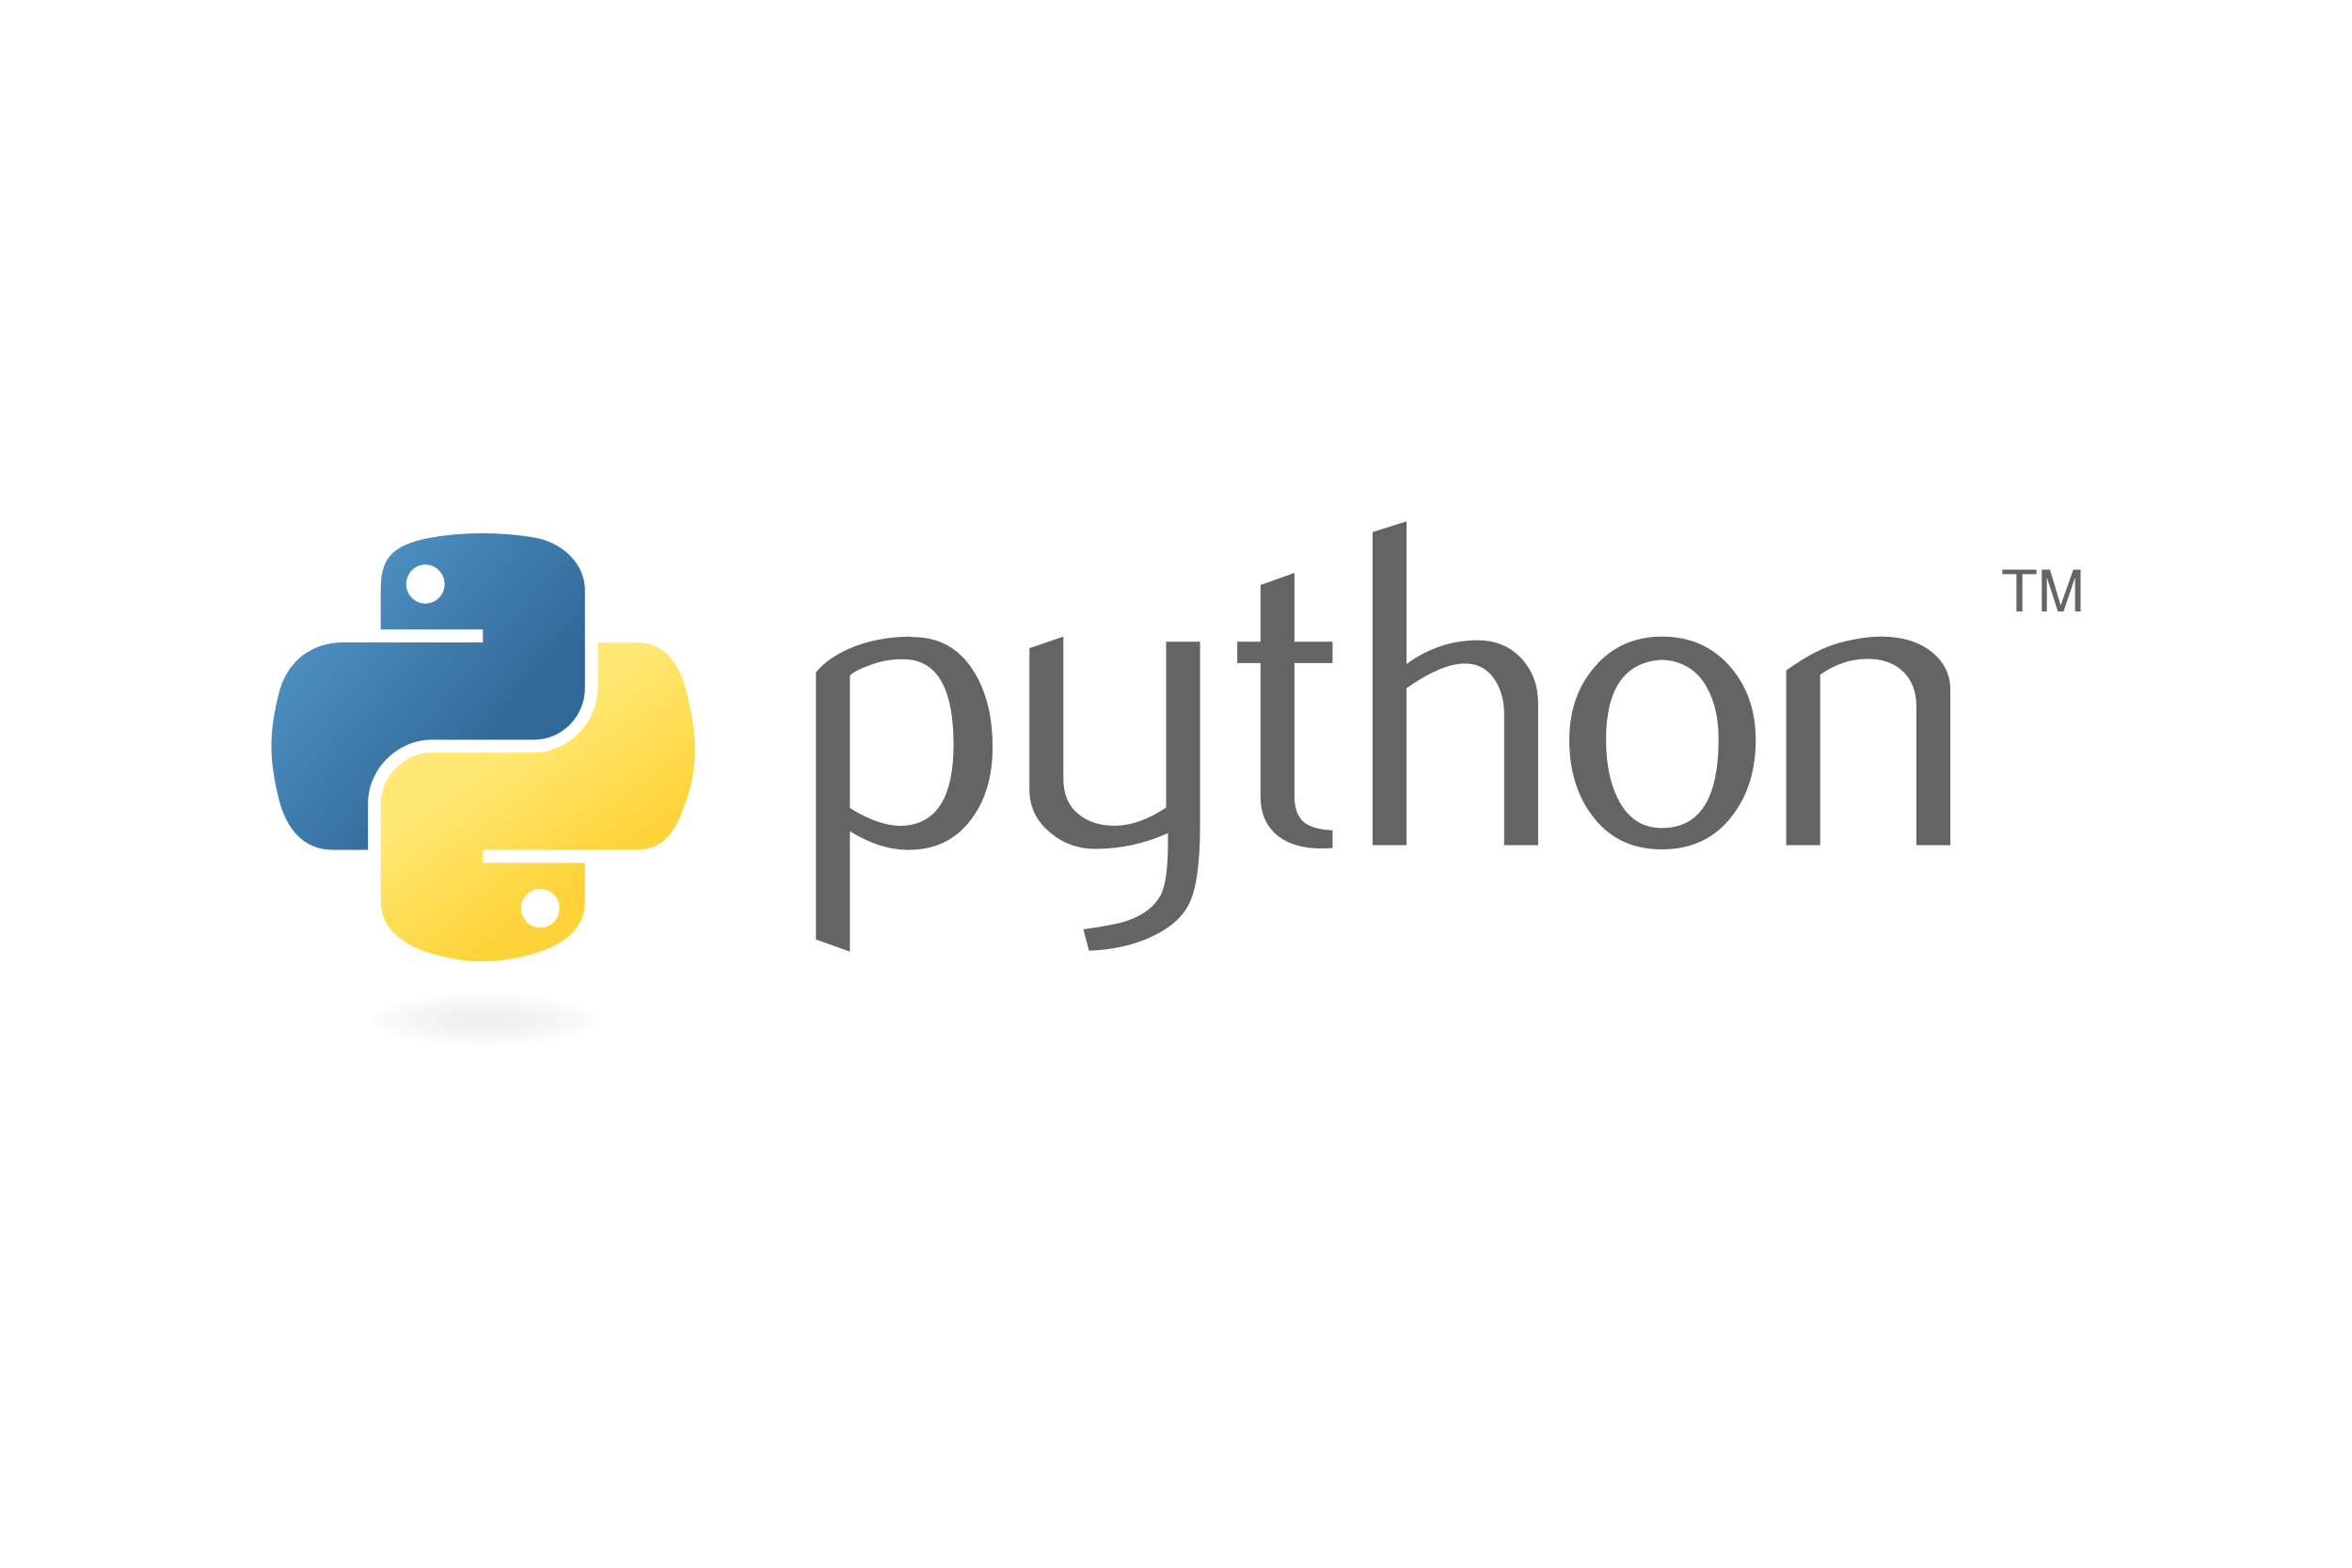
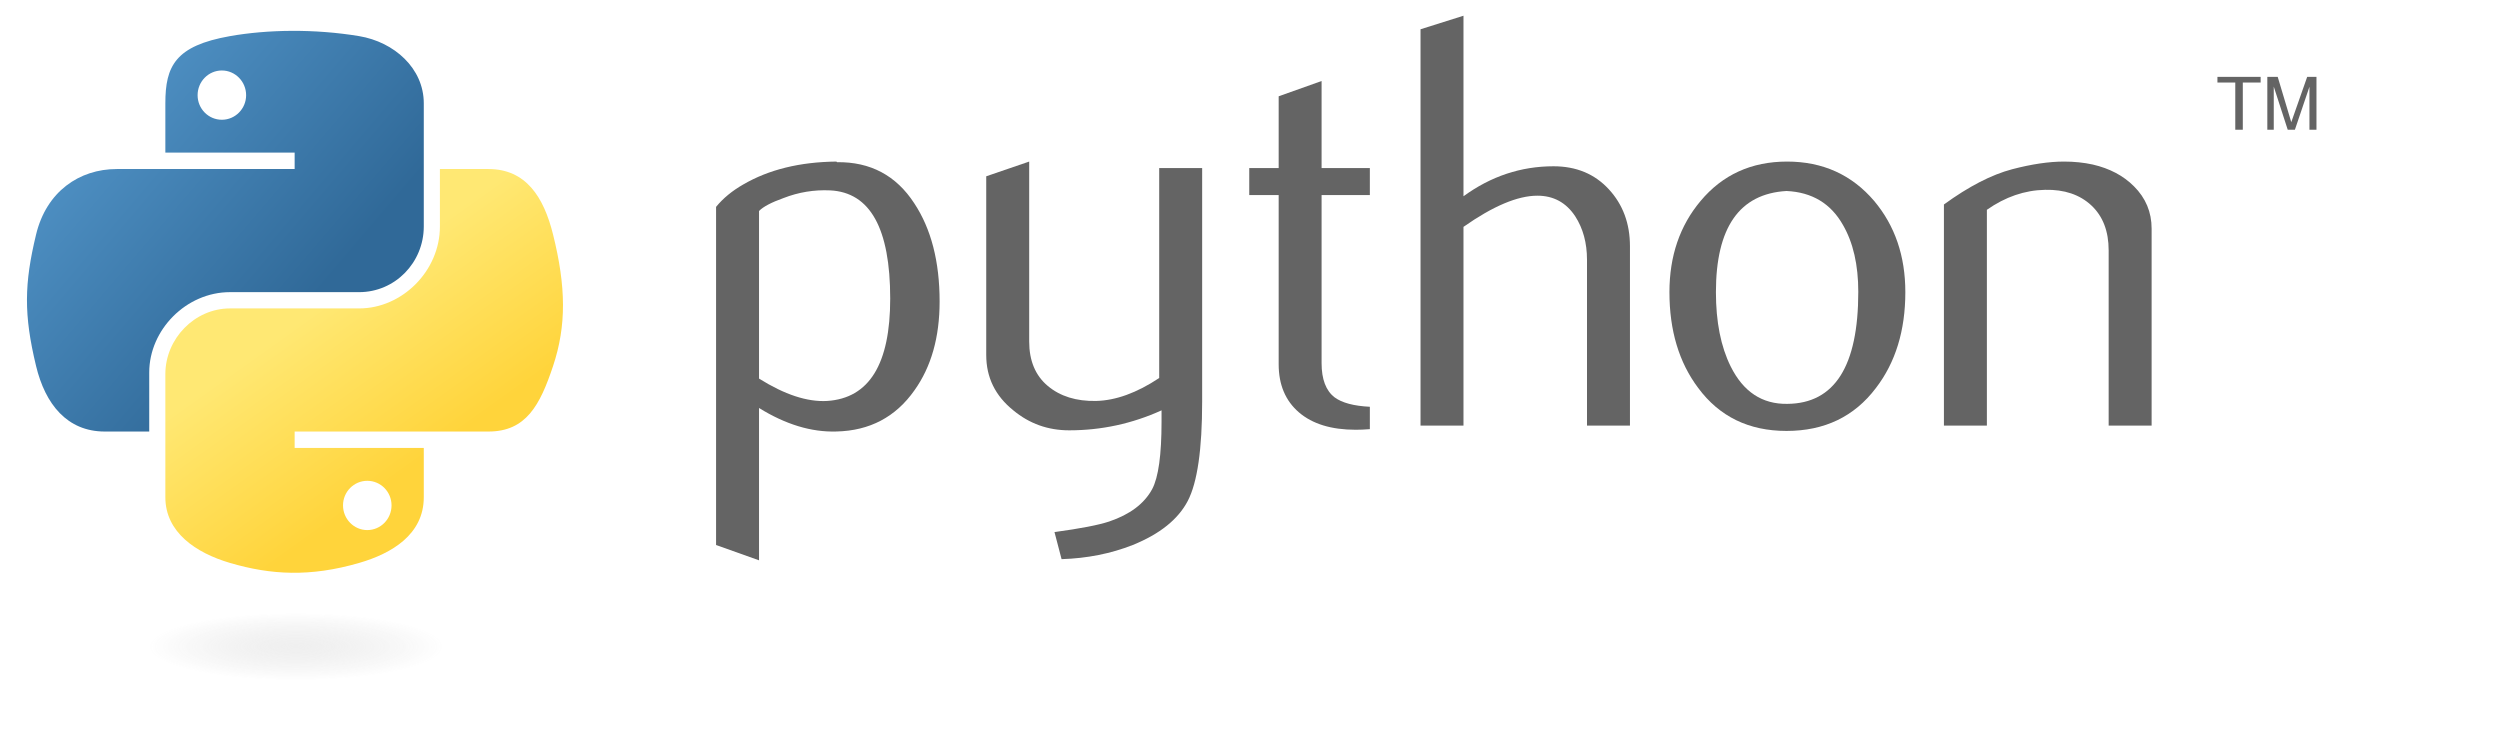
- <svg xmlns="http://www.w3.org/2000/svg" xmlns:xlink="http://www.w3.org/1999/xlink" height="800" width="1200" version="1.0" viewBox="-71.22 -34.451 617.241 206.706">
-   <defs>
-     <linearGradient id="c">
-       <stop offset="0" stop-color="#b8b8b8" stop-opacity=".498" />
-       <stop offset="1" stop-color="#7f7f7f" stop-opacity="0" />
+ <svg xmlns="http://www.w3.org/2000/svg" xmlns:xlink="http://www.w3.org/1999/xlink" version="1.0" id="svg2" width="388.84pt" height="115.02pt">
+   <defs id="defs4">
+     <linearGradient id="linearGradient2795">
+       <stop style="stop-color:#b8b8b8;stop-opacity:0.498;" offset="0" id="stop2797" />
+       <stop style="stop-color:#7f7f7f;stop-opacity:0;" offset="1" id="stop2799" />
    </linearGradient>
-     <linearGradient id="a">
-       <stop offset="0" stop-color="#ffd43b" />
-       <stop offset="1" stop-color="#ffe873" />
+     <linearGradient id="linearGradient2787">
+       <stop style="stop-color:#7f7f7f;stop-opacity:0.5;" offset="0" id="stop2789" />
+       <stop style="stop-color:#7f7f7f;stop-opacity:0;" offset="1" id="stop2791" />
    </linearGradient>
-     <linearGradient id="b">
-       <stop offset="0" stop-color="#5a9fd4" />
-       <stop offset="1" stop-color="#306998" />
+     <linearGradient id="linearGradient3676">
+       <stop style="stop-color:#b2b2b2;stop-opacity:0.5;" offset="0" id="stop3678" />
+       <stop style="stop-color:#b3b3b3;stop-opacity:0;" offset="1" id="stop3680" />
    </linearGradient>
-     <linearGradient gradientTransform="matrix(.56254 0 0 .56797 -9.4 -5.305)" gradientUnits="userSpaceOnUse" xlink:href="#a" id="e" y2="137.273" x2="112.031" y1="192.352" x1="150.961" />
-     <linearGradient gradientTransform="matrix(.56254 0 0 .56797 -9.4 -5.305)" gradientUnits="userSpaceOnUse" xlink:href="#b" id="d" y2="114.398" x2="135.665" y1="20.604" x1="26.649" />
-     <radialGradient gradientTransform="matrix(0 -.2964 1.43676 0 -128.544 150.52)" gradientUnits="userSpaceOnUse" xlink:href="#c" id="f" fy="132.286" fx="61.519" r="29.037" cy="132.286" cx="61.519" />
+     <linearGradient id="linearGradient3236">
+       <stop style="stop-color:#f4f4f4;stop-opacity:1" offset="0" id="stop3244" />
+       <stop style="stop-color:white;stop-opacity:1" offset="1" id="stop3240" />
+     </linearGradient>
+     <linearGradient id="linearGradient4671">
+       <stop style="stop-color:#ffd43b;stop-opacity:1;" offset="0" id="stop4673" />
+       <stop style="stop-color:#ffe873;stop-opacity:1" offset="1" id="stop4675" />
+     </linearGradient>
+     <linearGradient id="linearGradient4689">
+       <stop style="stop-color:#5a9fd4;stop-opacity:1;" offset="0" id="stop4691" />
+       <stop style="stop-color:#306998;stop-opacity:1;" offset="1" id="stop4693" />
+     </linearGradient>
+     <linearGradient x1="224.24" y1="144.757" x2="-65.309" y2="144.757" id="linearGradient2987" xlink:href="#linearGradient4671" gradientUnits="userSpaceOnUse" gradientTransform="translate(100.2702,99.61116)" />
+     <linearGradient x1="172.942" y1="77.476" x2="26.67" y2="76.313" id="linearGradient2990" xlink:href="#linearGradient4689" gradientUnits="userSpaceOnUse" gradientTransform="translate(100.2702,99.61116)" />
+     <linearGradient xlink:href="#linearGradient4689" id="linearGradient2587" gradientUnits="userSpaceOnUse" gradientTransform="translate(100.2702,99.61116)" x1="172.942" y1="77.476" x2="26.67" y2="76.313" />
+     <linearGradient xlink:href="#linearGradient4671" id="linearGradient2589" gradientUnits="userSpaceOnUse" gradientTransform="translate(100.2702,99.61116)" x1="224.24" y1="144.757" x2="-65.309" y2="144.757" />
+     <linearGradient xlink:href="#linearGradient4689" id="linearGradient2248" gradientUnits="userSpaceOnUse" gradientTransform="translate(100.2702,99.61116)" x1="172.942" y1="77.476" x2="26.67" y2="76.313" />
+     <linearGradient xlink:href="#linearGradient4671" id="linearGradient2250" gradientUnits="userSpaceOnUse" gradientTransform="translate(100.2702,99.61116)" x1="224.24" y1="144.757" x2="-65.309" y2="144.757" />
+     <linearGradient xlink:href="#linearGradient4671" id="linearGradient2255" gradientUnits="userSpaceOnUse" gradientTransform="matrix(0.562541,0,0,0.567972,-11.5974,-7.60954)" x1="224.24" y1="144.757" x2="-65.309" y2="144.757" />
+     <linearGradient xlink:href="#linearGradient4689" id="linearGradient2258" gradientUnits="userSpaceOnUse" gradientTransform="matrix(0.562541,0,0,0.567972,-11.5974,-7.60954)" x1="172.942" y1="76.176" x2="26.67" y2="76.313" />
+     <radialGradient xlink:href="#linearGradient2795" id="radialGradient2801" cx="61.519" cy="132.286" fx="61.519" fy="132.286" r="29.037" gradientTransform="matrix(1,0,0,0.177966,0,108.7434)" gradientUnits="userSpaceOnUse" />
+     <linearGradient xlink:href="#linearGradient4671" id="linearGradient1475" gradientUnits="userSpaceOnUse" gradientTransform="matrix(0.562541,0,0,0.567972,-9.399749,-5.305317)" x1="150.961" y1="192.352" x2="112.031" y2="137.273" />
+     <linearGradient xlink:href="#linearGradient4689" id="linearGradient1478" gradientUnits="userSpaceOnUse" gradientTransform="matrix(0.562541,0,0,0.567972,-9.399749,-5.305317)" x1="26.649" y1="20.604" x2="135.665" y2="114.398" />
+     <radialGradient xlink:href="#linearGradient2795" id="radialGradient1480" gradientUnits="userSpaceOnUse" gradientTransform="matrix(2.382716e-8,-0.296405,1.43676,4.683673e-7,-128.544,150.5202)" cx="61.519" cy="132.286" fx="61.519" fy="132.286" r="29.037" />
  </defs>
-   <path d="M179.022 58.668c0-14.562-4.152-22.038-12.457-22.448a23.4 23.4 0 00-9.669 1.589c-2.505.897-4.191 1.784-5.078 2.68v34.759c5.312 3.333 10.03 4.883 14.143 4.64 8.704-.576 13.061-7.643 13.061-21.22zm10.244.604c0 7.398-1.735 13.539-5.224 18.422-3.89 5.527-9.28 8.373-16.17 8.529-5.196.165-10.547-1.462-16.054-4.874v31.59l-8.909-3.177v-70.12c1.462-1.794 3.343-3.334 5.624-4.64 5.303-3.09 11.745-4.679 19.329-4.757l.126.127c6.93-.088 12.272 2.758 16.025 8.529 3.499 5.292 5.253 12.076 5.253 20.371zm54.447 20.732c0 9.923-.994 16.794-2.982 20.615-1.998 3.821-5.8 6.872-11.414 9.143-4.552 1.793-9.474 2.768-14.757 2.934l-1.472-5.614c5.37-.732 9.153-1.463 11.346-2.194 4.318-1.462 7.28-3.703 8.909-6.706 1.306-2.446 1.949-7.115 1.949-14.026v-2.32c-6.092 2.769-12.476 4.143-19.153 4.143-4.386 0-8.256-1.374-11.59-4.142-3.742-3.012-5.614-6.833-5.614-11.463V33.296l8.91-3.05v37.32c0 3.987 1.286 7.058 3.86 9.212 2.572 2.154 5.906 3.187 9.99 3.11 4.084-.089 8.46-1.668 13.11-4.757V31.59h8.908zm34.778 5.731a35.662 35.662 0 01-2.934.127c-5.039 0-8.967-1.199-11.774-3.606-2.798-2.408-4.201-5.732-4.201-9.972v-35.09h-6.102V31.59h6.102V16.707l8.899-3.168V31.59h10.01v5.605h-10.01V72.04c0 3.343.897 5.712 2.69 7.096 1.54 1.14 3.987 1.793 7.32 1.959zm53.941-.731h-8.91V50.617c0-3.5-.818-6.511-2.446-9.026-1.881-2.846-4.493-4.27-7.846-4.27-4.084 0-9.192 2.155-15.323 6.463v41.22h-8.909V2.807L297.908 0v37.439c5.692-4.143 11.91-6.22 18.665-6.22 4.718 0 8.538 1.59 11.463 4.758 2.933 3.167 4.396 7.115 4.396 11.832zm47.351-27.74c0-5.595-1.063-10.215-3.178-13.87-2.514-4.454-6.423-6.803-11.706-7.047-9.767.565-14.64 7.564-14.64 20.976 0 6.15 1.014 11.287 3.06 15.41 2.613 5.253 6.531 7.846 11.756 7.758 9.805-.078 14.708-7.817 14.708-23.227zm9.757.059c0 7.963-2.037 14.591-6.102 19.884-4.474 5.926-10.654 8.899-18.539 8.899-7.817 0-13.909-2.973-18.305-8.9-3.987-5.292-5.975-11.92-5.975-19.883 0-7.486 2.154-13.783 6.462-18.91 4.552-5.439 10.537-8.168 17.935-8.168 7.398 0 13.422 2.73 18.061 8.168 4.309 5.127 6.463 11.424 6.463 18.91zm51.074 27.681h-8.908V48.667c0-3.986-1.2-7.096-3.597-9.337-2.398-2.233-5.595-3.315-9.581-3.227-4.23.078-8.256 1.462-12.077 4.143v44.758h-8.909v-45.86c5.127-3.733 9.845-6.17 14.153-7.31 4.064-1.062 7.651-1.589 10.741-1.589 2.115 0 4.104.205 5.975.614 3.5.81 6.345 2.31 8.539 4.513 2.446 2.437 3.664 5.361 3.664 8.782z" fill="#646464" />
-   <path d="M60.51 6.398c-4.583.021-8.96.412-12.812 1.094-11.347 2.004-13.407 6.2-13.407 13.937v10.219h26.813v3.406H24.229c-7.793 0-14.616 4.684-16.75 13.594-2.462 10.213-2.571 16.586 0 27.25 1.906 7.938 6.457 13.594 14.25 13.594h9.219v-12.25c0-8.85 7.657-16.657 16.75-16.657h26.78c7.456 0 13.407-6.138 13.407-13.625V21.43c0-7.267-6.13-12.726-13.406-13.938-4.606-.767-9.385-1.115-13.969-1.094zm-14.5 8.219c2.77 0 5.031 2.298 5.031 5.125 0 2.816-2.261 5.093-5.03 5.093-2.78 0-5.032-2.277-5.032-5.093 0-2.827 2.252-5.125 5.031-5.125z" fill="url(#d)" transform="translate(-5.591 -3.262)" />
-   <path d="M91.229 35.054V46.96c0 9.231-7.826 17-16.75 17H47.698c-7.336 0-13.407 6.279-13.407 13.625v25.532c0 7.266 6.319 11.54 13.407 13.625 8.487 2.495 16.626 2.946 26.78 0 6.751-1.955 13.407-5.888 13.407-13.625V92.898H61.104v-3.406h40.187c7.793 0 10.697-5.436 13.407-13.594 2.799-8.399 2.68-16.476 0-27.25-1.926-7.757-5.604-13.594-13.407-13.594zM76.166 99.71c2.78 0 5.032 2.278 5.032 5.094 0 2.827-2.252 5.125-5.032 5.125-2.77 0-5.03-2.298-5.03-5.125 0-2.816 2.26-5.094 5.03-5.094z" fill="url(#e)" transform="translate(-5.591 -3.262)" />
-   <path d="M457.963 23.648h1.562v-9.796h3.7v-1.168h-8.962v1.168h3.7v9.796m6.647 0h1.335V14.7l2.896 8.946h1.486l3.018-8.916v8.917h1.456V12.684h-1.926l-3.299 9.393-2.813-9.393h-2.153v10.964" style="line-height:125%" font-weight="400" font-size="15.165" font-family="Bitstream Vera Sans" fill="#646464" />
-   <path d="M110.467 132.286a48.948 8.607 0 11-97.896 0 48.948 8.607 0 1197.896 0z" transform="matrix(.73406 0 0 .80952 10.658 23.748)" opacity=".444" fill="url(#f)" />
+   <path id="path46" style="fill:#646464;fill-opacity:1" d="M 184.613,61.929 C 184.613,47.367 180.461,39.891 172.157,39.482 C 168.852,39.326 165.626,39.852 162.488,41.071 C 159.983,41.967 158.296,42.854 157.409,43.751 L 157.409,78.509 C 162.721,81.843 167.439,83.392 171.552,83.149 C 180.256,82.574 184.613,75.507 184.613,61.929 z M 194.858,62.534 C 194.858,69.932 193.123,76.072 189.633,80.956 C 185.744,86.482 180.354,89.328 173.463,89.484 C 168.268,89.65 162.916,88.022 157.409,84.611 L 157.409,116.201 L 148.5,113.024 L 148.5,42.903 C 149.963,41.11 151.844,39.57 154.125,38.263 C 159.427,35.174 165.87,33.585 173.453,33.507 L 173.58,33.634 C 180.51,33.546 185.851,36.392 189.604,42.162 C 193.103,47.455 194.858,54.239 194.858,62.534 z " />
+   <path id="path48" style="fill:#646464;fill-opacity:1" d="M 249.305,83.266 C 249.305,93.188 248.311,100.06 246.322,103.881 C 244.324,107.702 240.523,110.753 234.908,113.024 C 230.357,114.817 225.434,115.792 220.151,115.957 L 218.68,110.343 C 224.05,109.612 227.832,108.881 230.025,108.15 C 234.343,106.688 237.306,104.446 238.934,101.444 C 240.24,98.998 240.883,94.329 240.883,87.418 L 240.883,85.098 C 234.791,87.866 228.407,89.241 221.73,89.241 C 217.344,89.241 213.475,87.866 210.141,85.098 C 206.398,82.086 204.527,78.265 204.527,73.636 L 204.527,36.558 L 213.436,33.507 L 213.436,70.828 C 213.436,74.815 214.722,77.885 217.295,80.039 C 219.869,82.194 223.202,83.227 227.286,83.149 C 231.37,83.061 235.747,81.482 240.396,78.392 L 240.396,34.852 L 249.305,34.852 L 249.305,83.266 z " />
+   <path id="path50" style="fill:#646464;fill-opacity:1" d="M 284.082,88.997 C 283.02,89.085 282.045,89.124 281.149,89.124 C 276.109,89.124 272.181,87.925 269.374,85.517 C 266.577,83.11 265.173,79.786 265.173,75.546 L 265.173,40.457 L 259.071,40.457 L 259.071,34.852 L 265.173,34.852 L 265.173,19.968 L 274.072,16.8 L 274.072,34.852 L 284.082,34.852 L 284.082,40.457 L 274.072,40.457 L 274.072,75.302 C 274.072,78.646 274.969,81.014 276.762,82.398 C 278.302,83.539 280.749,84.192 284.082,84.357 L 284.082,88.997 z " />
+   <path id="path52" style="fill:#646464;fill-opacity:1" d="M 338.023,88.266 L 329.114,88.266 L 329.114,53.878 C 329.114,50.379 328.295,47.367 326.668,44.852 C 324.786,42.006 322.174,40.583 318.821,40.583 C 314.737,40.583 309.63,42.737 303.499,47.046 L 303.499,88.266 L 294.59,88.266 L 294.59,6.069 L 303.499,3.262 L 303.499,40.7 C 309.191,36.558 315.41,34.482 322.164,34.482 C 326.882,34.482 330.703,36.07 333.627,39.238 C 336.561,42.406 338.023,46.354 338.023,51.071 L 338.023,88.266 L 338.023,88.266 z " />
+   <path id="path54" style="fill:#646464;fill-opacity:1" d="M 385.374,60.526 C 385.374,54.931 384.312,50.311 382.197,46.656 C 379.682,42.201 375.773,39.852 370.49,39.609 C 360.724,40.174 355.85,47.172 355.85,60.584 C 355.85,66.735 356.864,71.871 358.911,75.994 C 361.523,81.248 365.441,83.841 370.666,83.753 C 380.471,83.675 385.374,75.936 385.374,60.526 z M 395.131,60.584 C 395.131,68.548 393.094,75.176 389.029,80.468 C 384.555,86.395 378.376,89.367 370.49,89.367 C 362.673,89.367 356.581,86.395 352.185,80.468 C 348.199,75.176 346.21,68.548 346.21,60.584 C 346.21,53.099 348.365,46.802 352.673,41.675 C 357.225,36.236 363.209,33.507 370.607,33.507 C 378.005,33.507 384.029,36.236 388.669,41.675 C 392.977,46.802 395.131,53.099 395.131,60.584 z " />
+   <path id="path56" style="fill:#646464;fill-opacity:1" d="M 446.206,88.266 L 437.297,88.266 L 437.297,51.929 C 437.297,47.942 436.098,44.833 433.7,42.591 C 431.303,40.359 428.105,39.277 424.119,39.365 C 419.889,39.443 415.863,40.827 412.042,43.507 L 412.042,88.266 L 403.133,88.266 L 403.133,42.406 C 408.26,38.673 412.978,36.236 417.286,35.096 C 421.351,34.033 424.938,33.507 428.028,33.507 C 430.143,33.507 432.131,33.712 434.002,34.121 C 437.502,34.93 440.348,36.431 442.541,38.634 C 444.987,41.071 446.206,43.995 446.206,47.416 L 446.206,88.266 z " />
+   <path style="fill:url(#linearGradient1478);fill-opacity:1" d="M 60.51,6.398 C 55.927,6.419 51.549,6.81 47.698,7.492 C 36.351,9.496 34.291,13.692 34.291,21.429 L 34.291,31.648 L 61.104,31.648 L 61.104,35.054 L 34.291,35.054 L 24.229,35.054 C 16.436,35.054 9.613,39.738 7.479,48.648 C 5.017,58.861 4.908,65.234 7.479,75.898 C 9.385,83.836 13.936,89.492 21.729,89.492 L 30.948,89.492 L 30.948,77.242 C 30.948,68.392 38.605,60.585 47.698,60.585 L 74.479,60.585 C 81.934,60.585 87.885,54.447 87.885,46.96 L 87.885,21.429 C 87.885,14.163 81.755,8.704 74.479,7.492 C 69.873,6.725 65.094,6.377 60.51,6.398 z M 46.01,14.617 C 48.78,14.617 51.041,16.915 51.041,19.742 C 51.041,22.558 48.78,24.835 46.01,24.835 C 43.231,24.835 40.979,22.558 40.979,19.742 C 40.979,16.915 43.231,14.617 46.01,14.617 z " id="path1948" />
+   <path style="fill:url(#linearGradient1475);fill-opacity:1" d="M 91.229,35.054 L 91.229,46.96 C 91.229,56.191 83.403,63.96 74.479,63.96 L 47.698,63.96 C 40.362,63.96 34.291,70.239 34.291,77.585 L 34.291,103.117 C 34.291,110.383 40.61,114.657 47.698,116.742 C 56.185,119.237 64.324,119.688 74.479,116.742 C 81.229,114.787 87.885,110.854 87.885,103.117 L 87.885,92.898 L 61.104,92.898 L 61.104,89.492 L 87.885,89.492 L 101.291,89.492 C 109.084,89.492 111.988,84.056 114.698,75.898 C 117.497,67.499 117.378,59.422 114.698,48.648 C 112.772,40.891 109.094,35.054 101.291,35.054 L 91.229,35.054 z M 76.166,99.71 C 78.946,99.71 81.198,101.988 81.198,104.804 C 81.198,107.631 78.946,109.929 76.166,109.929 C 73.397,109.929 71.135,107.631 71.135,104.804 C 71.135,101.988 73.397,99.71 76.166,99.71 z " id="path1950" />
+   <path d="M 463.554,26.909 L 465.116,26.909 L 465.116,17.113 L 468.816,17.113 L 468.816,15.945 L 459.854,15.945 L 459.854,17.113 L 463.554,17.113 L 463.554,26.909 M 470.201,26.909 L 471.536,26.909 L 471.536,17.962 L 474.432,26.908 L 475.918,26.908 L 478.936,17.993 L 478.936,26.909 L 480.392,26.909 L 480.392,15.945 L 478.466,15.945 L 475.168,25.338 L 472.355,15.945 L 470.201,15.945 L 470.201,26.909" style="font-size:15.164px;font-style:normal;font-weight:normal;line-height:125%;fill:#646464;fill-opacity:1;stroke:none;stroke-width:1px;stroke-linecap:butt;stroke-linejoin:miter;stroke-opacity:1;font-family:Bitstream Vera Sans" id="text3004" />
+   <path style="opacity:0.444;fill:url(#radialGradient1480);fill-opacity:1;fill-rule:nonzero;stroke:none;stroke-width:20;stroke-miterlimit:4;stroke-dasharray:none;stroke-opacity:1" id="path1894" d="M 110.467 132.286 A 48.948 8.607 0 1 1  12.571,132.286 A 48.948 8.607 0 1 1  110.467 132.286 z" transform="matrix(0.73406,0,0,0.809524,16.24958,27.00935)" />
</svg>
